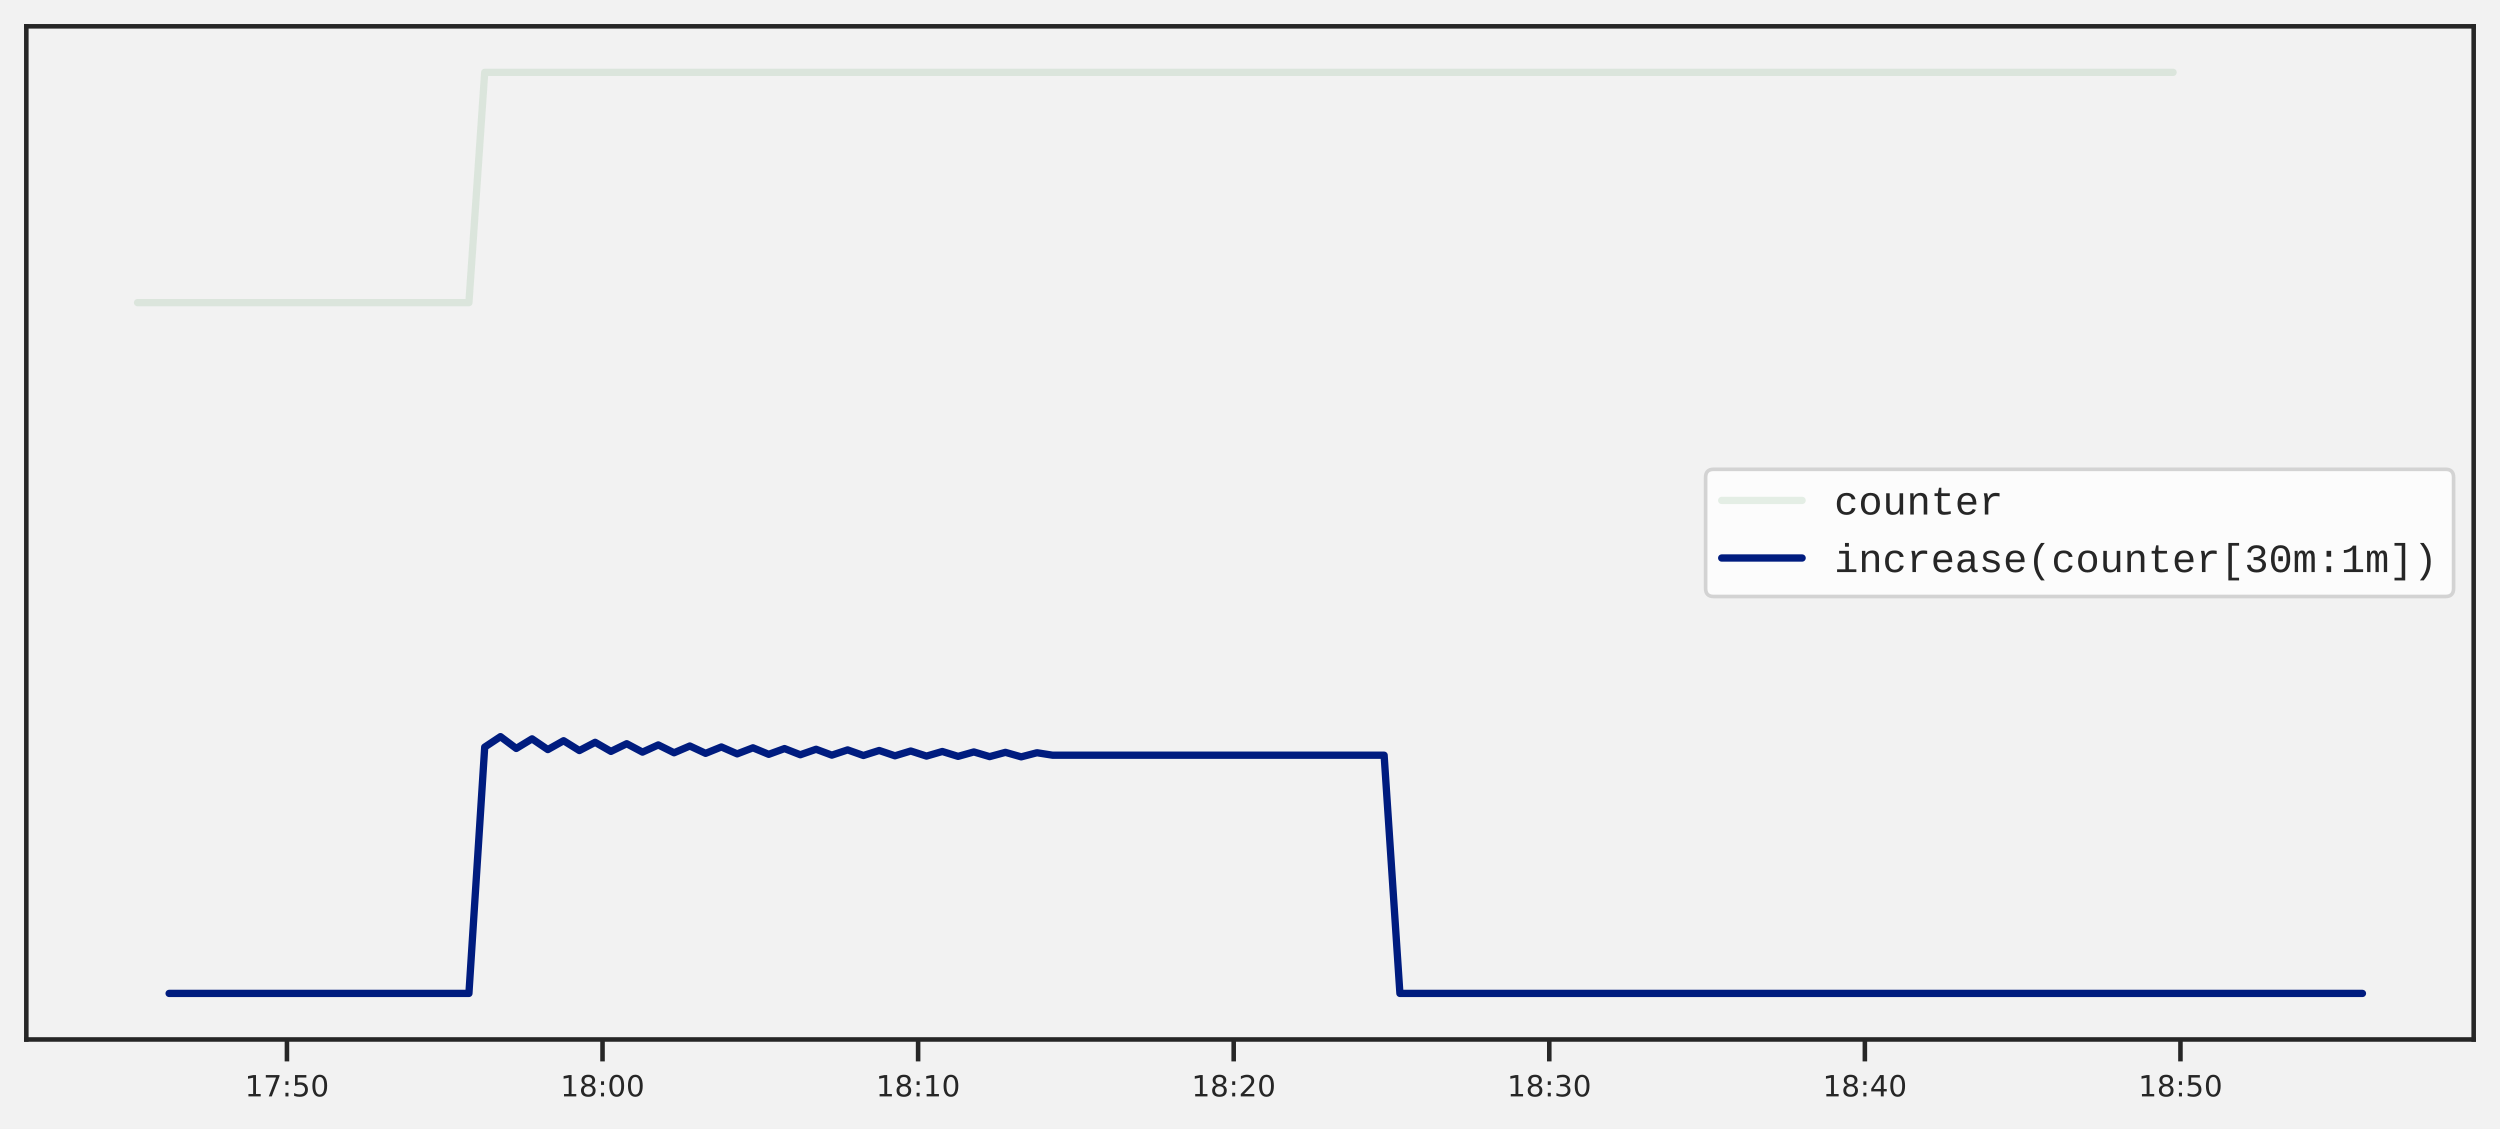
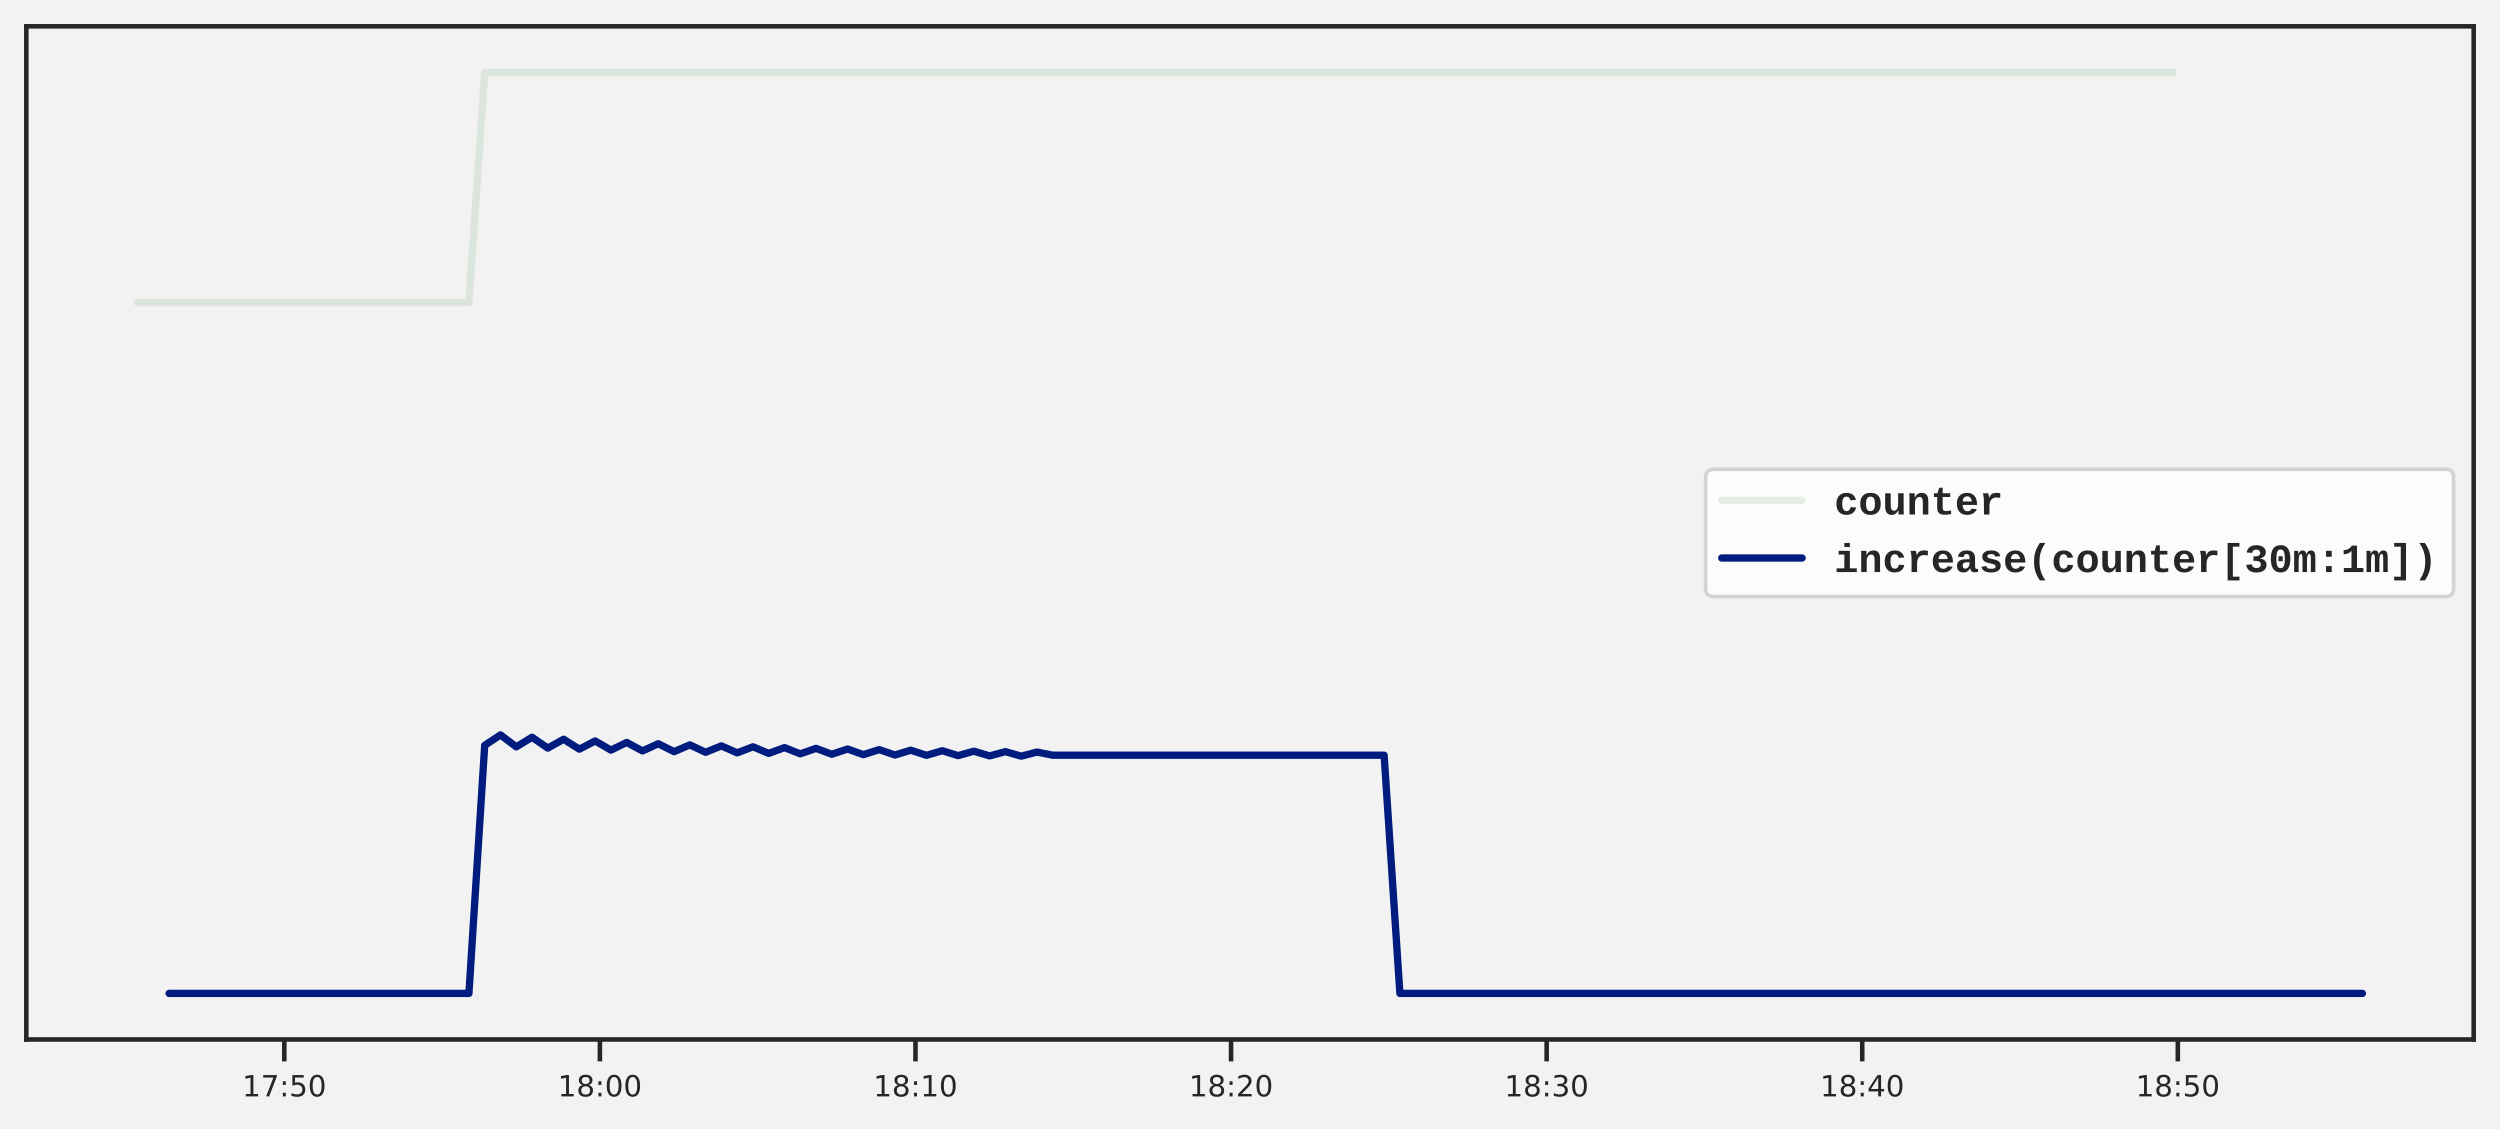
<svg xmlns="http://www.w3.org/2000/svg" xmlns:xlink="http://www.w3.org/1999/xlink" width="684pt" height="308.842pt" viewBox="0 0 684 308.842" version="1.1">
  <defs>
    <style type="text/css">*{stroke-linejoin: round; stroke-linecap: butt}</style>
  </defs>
  <g id="figure_1">
    <g id="patch_1">
      <path d="M 0 308.842  L 684 308.842  L 684 0  L 0 0  z " style="fill: #f2f2f2" />
    </g>
    <g id="axes_1">
      <g id="patch_2">
        <path d="M 7.2 284.4  L 676.8 284.4  L 676.8 7.2  L 7.2 7.2  z " style="fill: #f2f2f2" />
      </g>
      <g id="matplotlib.axis_1">
        <g id="xtick_1">
          <g id="line2d_1">
            <defs>
-               <path id="mdeecab980d" d="M 0 0  L 0 6  " style="stroke: #262626; stroke-width: 1.25" />
+               <path id="m7b6de74355" d="M 0 0  L 0 6  " style="stroke: #262626; stroke-width: 1.25" />
            </defs>
            <g>
-               <use xlink:href="#mdeecab980d" x="78.506" y="284.4" style="fill: #262626; stroke: #262626; stroke-width: 1.25" />
+               <use xlink:href="#m7b6de74355" x="77.786" y="284.4" style="fill: #262626; stroke: #262626; stroke-width: 1.25" />
            </g>
          </g>
          <g id="text_1">
-             <g style="fill: #262626" transform="translate(66.9785 299.9787) scale(0.08 -0.08)">
+             <g style="fill: #262626" transform="translate(66.25896 299.9787) scale(0.08 -0.08)">
              <defs>
                <path id="DejaVuSans-31" d="M 794 531  L 1825 531  L 1825 4091  L 703 3866  L 703 4441  L 1819 4666  L 2450 4666  L 2450 531  L 3481 531  L 3481 0  L 794 0  L 794 531  z " transform="scale(0.015625)" />
                <path id="DejaVuSans-37" d="M 525 4666  L 3525 4666  L 3525 4397  L 1831 0  L 1172 0  L 2766 4134  L 525 4134  L 525 4666  z " transform="scale(0.015625)" />
                <path id="DejaVuSans-3a" d="M 750 794  L 1409 794  L 1409 0  L 750 0  L 750 794  z M 750 3309  L 1409 3309  L 1409 2516  L 750 2516  L 750 3309  z " transform="scale(0.015625)" />
                <path id="DejaVuSans-35" d="M 691 4666  L 3169 4666  L 3169 4134  L 1269 4134  L 1269 2991  Q 1406 3038 1543 3061  Q 1681 3084 1819 3084  Q 2600 3084 3056 2656  Q 3513 2228 3513 1497  Q 3513 744 3044 326  Q 2575 -91 1722 -91  Q 1428 -91 1123 -41  Q 819 9 494 109  L 494 744  Q 775 591 1075 516  Q 1375 441 1709 441  Q 2250 441 2565 725  Q 2881 1009 2881 1497  Q 2881 1984 2565 2268  Q 2250 2553 1709 2553  Q 1456 2553 1204 2497  Q 953 2441 691 2322  L 691 4666  z " transform="scale(0.015625)" />
                <path id="DejaVuSans-30" d="M 2034 4250  Q 1547 4250 1301 3770  Q 1056 3291 1056 2328  Q 1056 1369 1301 889  Q 1547 409 2034 409  Q 2525 409 2770 889  Q 3016 1369 3016 2328  Q 3016 3291 2770 3770  Q 2525 4250 2034 4250  z M 2034 4750  Q 2819 4750 3233 4129  Q 3647 3509 3647 2328  Q 3647 1150 3233 529  Q 2819 -91 2034 -91  Q 1250 -91 836 529  Q 422 1150 422 2328  Q 422 3509 836 4129  Q 1250 4750 2034 4750  z " transform="scale(0.015625)" />
              </defs>
              <use xlink:href="#DejaVuSans-31" />
              <use xlink:href="#DejaVuSans-37" transform="translate(63.62305 0)" />
              <use xlink:href="#DejaVuSans-3a" transform="translate(127.2461 0)" />
              <use xlink:href="#DejaVuSans-35" transform="translate(160.9375 0)" />
              <use xlink:href="#DejaVuSans-30" transform="translate(224.5605 0)" />
            </g>
          </g>
        </g>
        <g id="xtick_2">
          <g id="line2d_2">
            <g>
-               <use xlink:href="#mdeecab980d" x="164.85" y="284.4" style="fill: #262626; stroke: #262626; stroke-width: 1.25" />
+               <use xlink:href="#m7b6de74355" x="164.131" y="284.4" style="fill: #262626; stroke: #262626; stroke-width: 1.25" />
            </g>
          </g>
          <g id="text_2">
-             <g style="fill: #262626" transform="translate(153.3228 299.9787) scale(0.08 -0.08)">
+             <g style="fill: #262626" transform="translate(152.6033 299.9787) scale(0.08 -0.08)">
              <defs>
                <path id="DejaVuSans-38" d="M 2034 2216  Q 1584 2216 1326 1975  Q 1069 1734 1069 1313  Q 1069 891 1326 650  Q 1584 409 2034 409  Q 2484 409 2743 651  Q 3003 894 3003 1313  Q 3003 1734 2745 1975  Q 2488 2216 2034 2216  z M 1403 2484  Q 997 2584 770 2862  Q 544 3141 544 3541  Q 544 4100 942 4425  Q 1341 4750 2034 4750  Q 2731 4750 3128 4425  Q 3525 4100 3525 3541  Q 3525 3141 3298 2862  Q 3072 2584 2669 2484  Q 3125 2378 3379 2068  Q 3634 1759 3634 1313  Q 3634 634 3220 271  Q 2806 -91 2034 -91  Q 1263 -91 848 271  Q 434 634 434 1313  Q 434 1759 690 2068  Q 947 2378 1403 2484  z M 1172 3481  Q 1172 3119 1398 2916  Q 1625 2713 2034 2713  Q 2441 2713 2670 2916  Q 2900 3119 2900 3481  Q 2900 3844 2670 4047  Q 2441 4250 2034 4250  Q 1625 4250 1398 4047  Q 1172 3844 1172 3481  z " transform="scale(0.015625)" />
              </defs>
              <use xlink:href="#DejaVuSans-31" />
              <use xlink:href="#DejaVuSans-38" transform="translate(63.62305 0)" />
              <use xlink:href="#DejaVuSans-3a" transform="translate(127.2461 0)" />
              <use xlink:href="#DejaVuSans-30" transform="translate(160.9375 0)" />
              <use xlink:href="#DejaVuSans-30" transform="translate(224.5605 0)" />
            </g>
          </g>
        </g>
        <g id="xtick_3">
          <g id="line2d_3">
            <g>
-               <use xlink:href="#mdeecab980d" x="251.195" y="284.4" style="fill: #262626; stroke: #262626; stroke-width: 1.25" />
+               <use xlink:href="#m7b6de74355" x="250.475" y="284.4" style="fill: #262626; stroke: #262626; stroke-width: 1.25" />
            </g>
          </g>
          <g id="text_3">
-             <g style="fill: #262626" transform="translate(239.6671 299.9787) scale(0.08 -0.08)">
+             <g style="fill: #262626" transform="translate(238.9475 299.9787) scale(0.08 -0.08)">
              <use xlink:href="#DejaVuSans-31" />
              <use xlink:href="#DejaVuSans-38" transform="translate(63.62305 0)" />
              <use xlink:href="#DejaVuSans-3a" transform="translate(127.2461 0)" />
              <use xlink:href="#DejaVuSans-31" transform="translate(160.9375 0)" />
              <use xlink:href="#DejaVuSans-30" transform="translate(224.5605 0)" />
            </g>
          </g>
        </g>
        <g id="xtick_4">
          <g id="line2d_4">
            <g>
-               <use xlink:href="#mdeecab980d" x="337.539" y="284.4" style="fill: #262626; stroke: #262626; stroke-width: 1.25" />
+               <use xlink:href="#m7b6de74355" x="336.819" y="284.4" style="fill: #262626; stroke: #262626; stroke-width: 1.25" />
            </g>
          </g>
          <g id="text_4">
-             <g style="fill: #262626" transform="translate(326.0114 299.9787) scale(0.08 -0.08)">
+             <g style="fill: #262626" transform="translate(325.2918 299.9787) scale(0.08 -0.08)">
              <defs>
                <path id="DejaVuSans-32" d="M 1228 531  L 3431 531  L 3431 0  L 469 0  L 469 531  Q 828 903 1448 1529  Q 2069 2156 2228 2338  Q 2531 2678 2651 2914  Q 2772 3150 2772 3378  Q 2772 3750 2511 3984  Q 2250 4219 1831 4219  Q 1534 4219 1204 4116  Q 875 4013 500 3803  L 500 4441  Q 881 4594 1212 4672  Q 1544 4750 1819 4750  Q 2544 4750 2975 4387  Q 3406 4025 3406 3419  Q 3406 3131 3298 2873  Q 3191 2616 2906 2266  Q 2828 2175 2409 1742  Q 1991 1309 1228 531  z " transform="scale(0.015625)" />
              </defs>
              <use xlink:href="#DejaVuSans-31" />
              <use xlink:href="#DejaVuSans-38" transform="translate(63.62305 0)" />
              <use xlink:href="#DejaVuSans-3a" transform="translate(127.2461 0)" />
              <use xlink:href="#DejaVuSans-32" transform="translate(160.9375 0)" />
              <use xlink:href="#DejaVuSans-30" transform="translate(224.5605 0)" />
            </g>
          </g>
        </g>
        <g id="xtick_5">
          <g id="line2d_5">
            <g>
-               <use xlink:href="#mdeecab980d" x="423.883" y="284.4" style="fill: #262626; stroke: #262626; stroke-width: 1.25" />
+               <use xlink:href="#m7b6de74355" x="423.164" y="284.4" style="fill: #262626; stroke: #262626; stroke-width: 1.25" />
            </g>
          </g>
          <g id="text_5">
-             <g style="fill: #262626" transform="translate(412.3557 299.9787) scale(0.08 -0.08)">
+             <g style="fill: #262626" transform="translate(411.6361 299.9787) scale(0.08 -0.08)">
              <defs>
                <path id="DejaVuSans-33" d="M 2597 2516  Q 3050 2419 3304 2112  Q 3559 1806 3559 1356  Q 3559 666 3084 287  Q 2609 -91 1734 -91  Q 1441 -91 1130 -33  Q 819 25 488 141  L 488 750  Q 750 597 1062 519  Q 1375 441 1716 441  Q 2309 441 2620 675  Q 2931 909 2931 1356  Q 2931 1769 2642 2001  Q 2353 2234 1838 2234  L 1294 2234  L 1294 2753  L 1863 2753  Q 2328 2753 2575 2939  Q 2822 3125 2822 3475  Q 2822 3834 2567 4026  Q 2313 4219 1838 4219  Q 1578 4219 1281 4162  Q 984 4106 628 3988  L 628 4550  Q 988 4650 1302 4700  Q 1616 4750 1894 4750  Q 2613 4750 3031 4423  Q 3450 4097 3450 3541  Q 3450 3153 3228 2886  Q 3006 2619 2597 2516  z " transform="scale(0.015625)" />
              </defs>
              <use xlink:href="#DejaVuSans-31" />
              <use xlink:href="#DejaVuSans-38" transform="translate(63.62305 0)" />
              <use xlink:href="#DejaVuSans-3a" transform="translate(127.2461 0)" />
              <use xlink:href="#DejaVuSans-33" transform="translate(160.9375 0)" />
              <use xlink:href="#DejaVuSans-30" transform="translate(224.5605 0)" />
            </g>
          </g>
        </g>
        <g id="xtick_6">
          <g id="line2d_6">
            <g>
-               <use xlink:href="#mdeecab980d" x="510.227" y="284.4" style="fill: #262626; stroke: #262626; stroke-width: 1.25" />
+               <use xlink:href="#m7b6de74355" x="509.508" y="284.4" style="fill: #262626; stroke: #262626; stroke-width: 1.25" />
            </g>
          </g>
          <g id="text_6">
-             <g style="fill: #262626" transform="translate(498.7 299.9787) scale(0.08 -0.08)">
+             <g style="fill: #262626" transform="translate(497.9804 299.9787) scale(0.08 -0.08)">
              <defs>
                <path id="DejaVuSans-34" d="M 2419 4116  L 825 1625  L 2419 1625  L 2419 4116  z M 2253 4666  L 3047 4666  L 3047 1625  L 3713 1625  L 3713 1100  L 3047 1100  L 3047 0  L 2419 0  L 2419 1100  L 313 1100  L 313 1709  L 2253 4666  z " transform="scale(0.015625)" />
              </defs>
              <use xlink:href="#DejaVuSans-31" />
              <use xlink:href="#DejaVuSans-38" transform="translate(63.62305 0)" />
              <use xlink:href="#DejaVuSans-3a" transform="translate(127.2461 0)" />
              <use xlink:href="#DejaVuSans-34" transform="translate(160.9375 0)" />
              <use xlink:href="#DejaVuSans-30" transform="translate(224.5605 0)" />
            </g>
          </g>
        </g>
        <g id="xtick_7">
          <g id="line2d_7">
            <g>
-               <use xlink:href="#mdeecab980d" x="596.572" y="284.4" style="fill: #262626; stroke: #262626; stroke-width: 1.25" />
+               <use xlink:href="#m7b6de74355" x="595.852" y="284.4" style="fill: #262626; stroke: #262626; stroke-width: 1.25" />
            </g>
          </g>
          <g id="text_7">
-             <g style="fill: #262626" transform="translate(585.0443 299.9787) scale(0.08 -0.08)">
+             <g style="fill: #262626" transform="translate(584.3247 299.9787) scale(0.08 -0.08)">
              <use xlink:href="#DejaVuSans-31" />
              <use xlink:href="#DejaVuSans-38" transform="translate(63.62305 0)" />
              <use xlink:href="#DejaVuSans-3a" transform="translate(127.2461 0)" />
              <use xlink:href="#DejaVuSans-35" transform="translate(160.9375 0)" />
              <use xlink:href="#DejaVuSans-30" transform="translate(224.5605 0)" />
            </g>
          </g>
        </g>
      </g>
      <g id="matplotlib.axis_2" />
      <g id="FillBetweenPolyCollection_1" />
      <g id="FillBetweenPolyCollection_2" />
      <g id="line2d_8">
-         <path d="M 37.636 82.8  L 128.298 82.8  L 132.615 19.8  L 594.557 19.8  L 594.557 19.8  " clip-path="url(#p80294bbb56)" style="fill: none; stroke: #12711c; stroke-opacity: 0.1; stroke-width: 2; stroke-linecap: round" />
+         <path d="M 37.636 82.8  L 128.298 82.8  L 132.615 19.8  L 594.557 19.8  L 594.557 19.8  " clip-path="url(#p286a67d577)" style="fill: none; stroke: #12711c; stroke-opacity: 0.1; stroke-width: 2; stroke-linecap: round" />
      </g>
      <g id="line2d_9">
-         <path d="M 46.271 271.8  L 128.298 271.8  L 132.615 204.409  L 136.932 201.545  L 141.25 204.775  L 145.567 202.15  L 149.884 205.085  L 154.201 202.662  L 158.518 205.35  L 162.836 203.1  L 167.153 205.58  L 171.47 203.48  L 175.787 205.781  L 180.104 203.812  L 184.422 205.959  L 188.739 204.106  L 193.056 206.117  L 197.373 204.367  L 201.691 206.258  L 206.008 204.6  L 210.325 206.385  L 214.642 204.81  L 218.959 206.5  L 223.277 205  L 227.594 206.605  L 231.911 205.173  L 236.228 206.7  L 240.545 205.33  L 244.863 206.787  L 249.18 205.475  L 253.497 206.868  L 257.814 205.608  L 262.132 206.942  L 266.449 205.731  L 270.766 207.011  L 275.083 205.844  L 279.4 207.075  L 283.718 205.95  L 288.035 206.628  L 378.696 206.628  L 383.014 271.8  L 646.364 271.8  L 646.364 271.8  " clip-path="url(#p80294bbb56)" style="fill: none; stroke: #001c7f; stroke-width: 2; stroke-linecap: round" />
+         <path d="M 46.271 271.8  L 128.298 271.8  L 132.615 203.932  L 136.932 201.068  L 141.25 204.338  L 145.567 201.713  L 149.884 204.681  L 154.201 202.258  L 158.518 204.975  L 162.836 202.725  L 167.153 205.23  L 171.47 203.13  L 175.787 205.453  L 180.104 203.484  L 184.422 205.65  L 188.739 203.797  L 193.056 205.825  L 197.373 204.075  L 201.691 205.982  L 206.008 204.324  L 210.325 206.123  L 214.642 204.548  L 218.959 206.25  L 223.277 204.75  L 227.594 206.366  L 231.911 204.934  L 236.228 206.472  L 240.545 205.102  L 244.863 206.569  L 249.18 205.256  L 253.497 206.658  L 257.814 205.398  L 262.132 206.74  L 266.449 205.529  L 270.766 206.817  L 275.083 205.65  L 279.4 206.887  L 283.718 205.762  L 288.035 206.628  L 378.696 206.628  L 383.014 271.8  L 646.364 271.8  L 646.364 271.8  " clip-path="url(#p286a67d577)" style="fill: none; stroke: #001c7f; stroke-width: 2; stroke-linecap: round" />
      </g>
      <g id="patch_3">
        <path d="M 7.2 284.4  L 7.2 7.2  " style="fill: none; stroke: #262626; stroke-width: 1.25; stroke-linejoin: miter; stroke-linecap: square" />
      </g>
      <g id="patch_4">
        <path d="M 676.8 284.4  L 676.8 7.2  " style="fill: none; stroke: #262626; stroke-width: 1.25; stroke-linejoin: miter; stroke-linecap: square" />
      </g>
      <g id="patch_5">
        <path d="M 7.2 284.4  L 676.8 284.4  " style="fill: none; stroke: #262626; stroke-width: 1.25; stroke-linejoin: miter; stroke-linecap: square" />
      </g>
      <g id="patch_6">
        <path d="M 7.2 7.2  L 676.8 7.2  " style="fill: none; stroke: #262626; stroke-width: 1.25; stroke-linejoin: miter; stroke-linecap: square" />
      </g>
      <g id="legend_1">
        <g id="patch_7">
          <path d="M 468.857 163.204  L 669.1 163.204  Q 671.3 163.204 671.3 161.004  L 671.3 130.596  Q 671.3 128.396 669.1 128.396  L 468.857 128.396  Q 466.657 128.396 466.657 130.596  L 466.657 161.004  Q 466.657 163.204 468.857 163.204  z " style="fill: #ffffff; opacity: 0.8; stroke: #cccccc; stroke-linejoin: miter" />
        </g>
        <g id="line2d_10">
          <path d="M 471.057 136.917  L 482.057 136.917  L 493.057 136.917  " style="fill: none; stroke: #12711c; stroke-opacity: 0.1; stroke-width: 2; stroke-linecap: round" />
        </g>
        <g id="text_8">
          <g style="fill: #262626" transform="translate(501.857 140.7675) scale(0.11 -0.11)">
            <defs>
-               <path id="LiberationMono-63" d="M 406 1694  Q 406 2538 809 2991  Q 1213 3444 1975 3444  Q 2544 3444 2912 3170  Q 3281 2897 3369 2434  L 2769 2391  Q 2719 2675 2519 2839  Q 2319 3003 1950 3003  Q 1456 3003 1226 2697  Q 997 2391 997 1706  Q 997 1013 1226 692  Q 1456 372 1947 372  Q 2284 372 2506 537  Q 2728 703 2781 1044  L 3375 1006  Q 3334 706 3148 461  Q 2963 216 2656 76  Q 2350 -63 1972 -63  Q 1206 -63 806 387  Q 406 838 406 1694  z " transform="scale(0.015625)" />
-               <path id="LiberationMono-6f" d="M 3428 1694  Q 3428 841 3036 389  Q 2644 -63 1903 -63  Q 1178 -63 792 393  Q 406 850 406 1694  Q 406 2566 801 3005  Q 1197 3444 1922 3444  Q 2684 3444 3056 3009  Q 3428 2575 3428 1694  z M 2838 1694  Q 2838 2366 2623 2697  Q 2409 3028 1931 3028  Q 1447 3028 1222 2690  Q 997 2353 997 1694  Q 997 1038 1222 695  Q 1447 353 1897 353  Q 2394 353 2616 687  Q 2838 1022 2838 1694  z " transform="scale(0.015625)" />
-               <path id="LiberationMono-75" d="M 1141 3381  L 1141 1238  Q 1141 750 1294 561  Q 1447 372 1841 372  Q 2244 372 2478 647  Q 2713 922 2713 1422  L 2713 3381  L 3278 3381  L 3278 722  Q 3278 131 3297 0  L 2766 0  Q 2763 16 2759 84  Q 2756 153 2751 242  Q 2747 331 2741 578  L 2731 578  Q 2538 228 2283 82  Q 2028 -63 1650 -63  Q 1094 -63 836 214  Q 578 491 578 1128  L 578 3381  L 1141 3381  z " transform="scale(0.015625)" />
-               <path id="LiberationMono-6e" d="M 2713 0  L 2713 2172  Q 2713 2597 2548 2803  Q 2384 3009 2025 3009  Q 1638 3009 1389 2726  Q 1141 2444 1141 1959  L 1141 0  L 578 0  L 578 2659  Q 578 3250 559 3381  L 1091 3381  Q 1094 3366 1097 3297  Q 1100 3228 1104 3139  Q 1109 3050 1116 2803  L 1125 2803  Q 1453 3444 2206 3444  Q 2747 3444 3012 3151  Q 3278 2859 3278 2253  L 3278 0  L 2713 0  z " transform="scale(0.015625)" />
-               <path id="LiberationMono-74" d="M 594 2938  L 594 3381  L 1125 3381  L 1306 4263  L 1681 4263  L 1681 3381  L 3031 3381  L 3031 2938  L 1681 2938  L 1681 900  Q 1681 653 1814 534  Q 1947 416 2250 416  Q 2669 416 3178 522  L 3178 94  Q 2650 -50 2131 -50  Q 1625 -50 1372 164  Q 1119 378 1119 841  L 1119 2938  L 594 2938  z " transform="scale(0.015625)" />
-               <path id="LiberationMono-65" d="M 1006 1572  Q 1006 1003 1257 681  Q 1509 359 1947 359  Q 2269 359 2511 498  Q 2753 638 2834 878  L 3328 738  Q 3191 350 2823 143  Q 2456 -63 1947 -63  Q 1209 -63 812 396  Q 416 856 416 1713  Q 416 2547 805 2995  Q 1194 3444 1928 3444  Q 2663 3444 3041 2997  Q 3419 2550 3419 1647  L 3419 1572  L 1006 1572  z M 1934 3028  Q 1516 3028 1272 2754  Q 1028 2481 1013 2003  L 2838 2003  Q 2750 3028 1934 3028  z " transform="scale(0.015625)" />
-               <path id="LiberationMono-72" d="M 3266 2869  Q 2916 2928 2603 2928  Q 2100 2928 1790 2550  Q 1481 2172 1481 1588  L 1481 0  L 919 0  L 919 2191  Q 919 2428 876 2750  Q 834 3072 756 3381  L 1291 3381  Q 1416 2950 1441 2600  L 1456 2600  Q 1613 2950 1763 3114  Q 1913 3278 2119 3361  Q 2325 3444 2622 3444  Q 2947 3444 3266 3391  L 3266 2869  z " transform="scale(0.015625)" />
+               <path id="LiberationMono-Bold-63" d="M 1950 -63  Q 1181 -63 762 395  Q 344 853 344 1672  Q 344 2509 766 2976  Q 1188 3444 1963 3444  Q 2559 3444 2950 3144  Q 3341 2844 3441 2316  L 2556 2272  Q 2519 2531 2369 2686  Q 2219 2841 1944 2841  Q 1266 2841 1266 1706  Q 1266 538 1956 538  Q 2206 538 2375 695  Q 2544 853 2584 1166  L 3466 1125  Q 3419 778 3217 506  Q 3016 234 2687 85  Q 2359 -63 1950 -63  z " transform="scale(0.015625)" />
+               <path id="LiberationMono-Bold-6f" d="M 3553 1694  Q 3553 853 3128 395  Q 2703 -63 1906 -63  Q 1138 -63 713 395  Q 288 853 288 1694  Q 288 2531 709 2987  Q 1131 3444 1925 3444  Q 3553 3444 3553 1694  z M 2634 1694  Q 2634 2294 2475 2567  Q 2316 2841 1938 2841  Q 1550 2841 1379 2566  Q 1209 2291 1209 1694  Q 1209 1091 1382 814  Q 1556 538 1897 538  Q 2284 538 2459 811  Q 2634 1084 2634 1694  z " transform="scale(0.015625)" />
+               <path id="LiberationMono-Bold-75" d="M 1300 3381  L 1300 1484  Q 1300 1053 1439 823  Q 1578 594 1838 594  Q 2119 594 2301 870  Q 2484 1147 2484 1569  L 2484 3381  L 3363 3381  L 3363 756  Q 3363 325 3388 0  L 2550 0  Q 2513 450 2513 672  L 2497 672  Q 2163 -63 1472 -63  Q 959 -63 690 264  Q 422 591 422 1234  L 422 3381  L 1300 3381  z " transform="scale(0.015625)" />
+               <path id="LiberationMono-Bold-6e" d="M 2575 0  L 2575 1934  Q 2575 2375 2454 2581  Q 2334 2788 2041 2788  Q 1716 2788 1520 2511  Q 1325 2234 1325 1813  L 1325 0  L 447 0  L 447 2625  Q 447 2897 439 3070  Q 431 3244 422 3381  L 1259 3381  Q 1269 3322 1284 3064  Q 1300 2806 1300 2709  L 1313 2709  Q 1491 3097 1759 3272  Q 2028 3447 2400 3447  Q 3450 3447 3450 2147  L 3450 0  L 2575 0  z " transform="scale(0.015625)" />
+               <path id="LiberationMono-Bold-74" d="M 1025 2788  L 503 2788  L 503 3381  L 1069 3381  L 1344 4263  L 1894 4263  L 1894 3381  L 3097 3381  L 3097 2788  L 1894 2788  L 1894 1131  Q 1894 856 1945 761  Q 1997 666 2112 611  Q 2228 556 2438 556  Q 2825 556 3234 641  L 3234 59  Q 2791 -13 2606 -27  Q 2422 -41 2222 -41  Q 1825 -41 1558 67  Q 1291 175 1155 404  Q 1019 634 1019 1050  L 1025 2788  z " transform="scale(0.015625)" />
+               <path id="LiberationMono-Bold-65" d="M 1956 -63  Q 1169 -63 741 401  Q 313 866 313 1706  Q 313 2269 514 2656  Q 716 3044 1087 3244  Q 1459 3444 1969 3444  Q 2709 3444 3118 2950  Q 3528 2456 3528 1547  L 3528 1522  L 1234 1522  Q 1234 1063 1439 794  Q 1644 525 2000 525  Q 2231 525 2409 623  Q 2588 722 2650 928  L 3478 856  Q 3306 416 2906 176  Q 2506 -63 1956 -63  z M 1956 2891  Q 1634 2891 1443 2673  Q 1253 2456 1241 2072  L 2678 2072  Q 2656 2447 2464 2669  Q 2272 2891 1956 2891  z " transform="scale(0.015625)" />
+               <path id="LiberationMono-Bold-72" d="M 3378 2650  Q 3028 2709 2716 2709  Q 2228 2709 1942 2340  Q 1656 1972 1656 1369  L 1656 0  L 781 0  L 781 2191  Q 781 2428 739 2750  Q 697 3072 619 3381  L 1466 3381  Q 1578 2975 1609 2669  L 1622 2669  Q 1778 3094 2043 3269  Q 2309 3444 2734 3444  Q 3059 3444 3378 3391  L 3378 2650  z " transform="scale(0.015625)" />
            </defs>
-             <use xlink:href="#LiberationMono-63" />
-             <use xlink:href="#LiberationMono-6f" transform="translate(60.00977 0)" />
-             <use xlink:href="#LiberationMono-75" transform="translate(120.0195 0)" />
-             <use xlink:href="#LiberationMono-6e" transform="translate(180.0293 0)" />
-             <use xlink:href="#LiberationMono-74" transform="translate(240.0391 0)" />
-             <use xlink:href="#LiberationMono-65" transform="translate(300.0488 0)" />
-             <use xlink:href="#LiberationMono-72" transform="translate(360.0586 0)" />
+             <use xlink:href="#LiberationMono-Bold-63" />
+             <use xlink:href="#LiberationMono-Bold-6f" transform="translate(60.00977 0)" />
+             <use xlink:href="#LiberationMono-Bold-75" transform="translate(120.0195 0)" />
+             <use xlink:href="#LiberationMono-Bold-6e" transform="translate(180.0293 0)" />
+             <use xlink:href="#LiberationMono-Bold-74" transform="translate(240.0391 0)" />
+             <use xlink:href="#LiberationMono-Bold-65" transform="translate(300.0488 0)" />
+             <use xlink:href="#LiberationMono-Bold-72" transform="translate(360.0586 0)" />
          </g>
        </g>
        <g id="line2d_11">
          <path d="M 471.057 152.672  L 482.057 152.672  L 493.057 152.672  " style="fill: none; stroke: #001c7f; stroke-width: 2; stroke-linecap: round" />
        </g>
        <g id="text_9">
          <g style="fill: #262626" transform="translate(501.857 156.5216) scale(0.11 -0.11)">
            <defs>
-               <path id="LiberationMono-69" d="M 2328 444  L 3516 444  L 3516 0  L 447 0  L 447 444  L 1766 444  L 1766 2938  L 769 2938  L 769 3381  L 2328 3381  L 2328 444  z M 1703 4038  L 1703 4638  L 2328 4638  L 2328 4038  L 1703 4038  z " transform="scale(0.015625)" />
-               <path id="LiberationMono-61" d="M 3441 347  Q 3522 347 3625 369  L 3625 19  Q 3413 -31 3191 -31  Q 2878 -31 2736 133  Q 2594 297 2575 647  L 2556 647  Q 2353 269 2076 103  Q 1800 -63 1394 -63  Q 900 -63 650 206  Q 400 475 400 944  Q 400 2034 1819 2050  L 2556 2063  L 2556 2247  Q 2556 2656 2390 2836  Q 2225 3016 1863 3016  Q 1494 3016 1331 2884  Q 1169 2753 1138 2478  L 550 2531  Q 694 3444 1872 3444  Q 2497 3444 2811 3151  Q 3125 2859 3125 2306  L 3125 850  Q 3125 600 3190 473  Q 3256 347 3441 347  z M 1538 366  Q 1838 366 2069 509  Q 2300 653 2428 893  Q 2556 1134 2556 1391  L 2556 1669  L 1963 1656  Q 1594 1650 1400 1575  Q 1206 1500 1098 1345  Q 991 1191 991 934  Q 991 678 1130 522  Q 1269 366 1538 366  z " transform="scale(0.015625)" />
-               <path id="LiberationMono-73" d="M 3313 966  Q 3313 484 2948 210  Q 2584 -63 1941 -63  Q 1297 -63 961 139  Q 625 341 522 775  L 1019 872  Q 1078 603 1273 479  Q 1469 356 1941 356  Q 2784 356 2784 891  Q 2784 1091 2631 1214  Q 2478 1338 2163 1416  Q 1338 1619 1116 1734  Q 894 1850 775 2023  Q 656 2197 656 2456  Q 656 2916 987 3175  Q 1319 3434 1947 3434  Q 2497 3434 2825 3226  Q 3153 3019 3234 2622  L 2728 2559  Q 2694 2784 2506 2900  Q 2319 3016 1947 3016  Q 1181 3016 1181 2544  Q 1181 2356 1311 2243  Q 1441 2131 1728 2063  L 2100 1966  Q 2609 1841 2832 1719  Q 3056 1597 3184 1414  Q 3313 1231 3313 966  z " transform="scale(0.015625)" />
-               <path id="LiberationMono-28" d="M 1653 1656  Q 1653 797 1918 103  Q 2184 -591 2784 -1328  L 2191 -1328  Q 1591 -591 1330 101  Q 1069 794 1069 1663  Q 1069 2516 1325 3202  Q 1581 3888 2191 4638  L 2784 4638  Q 2184 3900 1918 3204  Q 1653 2509 1653 1656  z " transform="scale(0.015625)" />
-               <path id="LiberationMono-5b" d="M 1281 -1328  L 1281 4638  L 2991 4638  L 2991 4203  L 1844 4203  L 1844 -894  L 2991 -894  L 2991 -1328  L 1281 -1328  z " transform="scale(0.015625)" />
-               <path id="LiberationMono-33" d="M 3434 1156  Q 3434 575 3040 256  Q 2647 -63 1941 -63  Q 1272 -63 872 240  Q 472 544 400 1131  L 981 1184  Q 1094 403 1941 403  Q 2366 403 2608 600  Q 2850 797 2850 1175  Q 2850 1409 2708 1570  Q 2566 1731 2322 1817  Q 2078 1903 1775 1903  L 1456 1903  L 1456 2391  L 1763 2391  Q 2031 2391 2254 2480  Q 2478 2569 2606 2731  Q 2734 2894 2734 3116  Q 2734 3447 2526 3633  Q 2319 3819 1909 3819  Q 1538 3819 1308 3628  Q 1078 3438 1041 3091  L 475 3134  Q 538 3675 923 3978  Q 1309 4281 1916 4281  Q 2578 4281 2945 3989  Q 3313 3697 3313 3175  Q 3313 2803 3066 2528  Q 2819 2253 2391 2166  L 2391 2153  Q 2863 2100 3148 1822  Q 3434 1544 3434 1156  z " transform="scale(0.015625)" />
-               <path id="LiberationMono-30" d="M 3447 2109  Q 3447 1053 3058 495  Q 2669 -63 1909 -63  Q 1150 -63 769 492  Q 388 1047 388 2109  Q 388 3200 759 3740  Q 1131 4281 1928 4281  Q 2706 4281 3076 3736  Q 3447 3191 3447 2109  z M 2875 2109  Q 2875 3016 2654 3420  Q 2434 3825 1928 3825  Q 1409 3825 1182 3425  Q 956 3025 956 2109  Q 956 1219 1186 808  Q 1416 397 1916 397  Q 2413 397 2644 819  Q 2875 1241 2875 2109  z M 1550 1734  L 1550 2513  L 2284 2513  L 2284 1734  L 1550 1734  z " transform="scale(0.015625)" />
-               <path id="LiberationMono-6d" d="M 1659 0  L 1659 2144  Q 1659 2625 1582 2817  Q 1506 3009 1303 3009  Q 1103 3009 979 2709  Q 856 2409 856 1897  L 856 0  L 328 0  L 328 2659  Q 328 3250 309 3381  L 775 3381  L 794 2984  L 794 2834  L 800 2834  Q 906 3153 1068 3298  Q 1231 3444 1475 3444  Q 1750 3444 1886 3294  Q 2022 3144 2081 2831  L 2088 2831  Q 2213 3163 2386 3303  Q 2559 3444 2825 3444  Q 3194 3444 3353 3175  Q 3513 2906 3513 2253  L 3513 0  L 2988 0  L 2988 2144  Q 2988 2625 2911 2817  Q 2834 3009 2631 3009  Q 2425 3009 2304 2746  Q 2184 2484 2184 1959  L 2184 0  L 1659 0  z " transform="scale(0.015625)" />
-               <path id="LiberationMono-3a" d="M 1550 0  L 1550 934  L 2284 934  L 2284 0  L 1550 0  z M 1550 2447  L 1550 3381  L 2284 3381  L 2284 2447  L 1550 2447  z " transform="scale(0.015625)" />
-               <path id="LiberationMono-31" d="M 491 0  L 491 453  L 1863 453  L 1863 3644  Q 1747 3400 1314 3219  Q 881 3038 463 3038  L 463 3500  Q 925 3500 1336 3703  Q 1747 3906 1909 4216  L 2428 4216  L 2428 453  L 3531 453  L 3531 0  L 491 0  z " transform="scale(0.015625)" />
-               <path id="LiberationMono-5d" d="M 844 -1328  L 844 -894  L 1991 -894  L 1991 4203  L 844 4203  L 844 4638  L 2553 4638  L 2553 -1328  L 844 -1328  z " transform="scale(0.015625)" />
-               <path id="LiberationMono-29" d="M 2766 1663  Q 2766 788 2508 98  Q 2250 -591 1650 -1328  L 1050 -1328  Q 1663 -575 1925 120  Q 2188 816 2188 1656  Q 2188 2494 1925 3189  Q 1663 3884 1050 4638  L 1650 4638  Q 2259 3888 2512 3206  Q 2766 2525 2766 1663  z " transform="scale(0.015625)" />
+               <path id="LiberationMono-Bold-69" d="M 2481 594  L 3584 594  L 3584 0  L 369 0  L 369 594  L 1603 594  L 1603 2788  L 697 2788  L 697 3381  L 2481 3381  L 2481 594  z M 1603 3991  L 1603 4638  L 2481 4638  L 2481 3991  L 1603 3991  z " transform="scale(0.015625)" />
+               <path id="LiberationMono-Bold-61" d="M 1372 -63  Q 881 -63 606 204  Q 331 472 331 956  Q 331 1481 657 1754  Q 984 2028 1634 2038  L 2331 2050  L 2331 2222  Q 2331 2544 2222 2709  Q 2113 2875 1869 2875  Q 1641 2875 1533 2761  Q 1425 2647 1400 2397  L 484 2441  Q 653 3444 1906 3444  Q 2538 3444 2873 3134  Q 3209 2825 3209 2225  L 3209 1000  Q 3209 716 3273 608  Q 3338 500 3488 500  Q 3588 500 3681 519  L 3681 44  Q 3603 25 3540 9  Q 3478 -6 3415 -15  Q 3353 -25 3283 -31  Q 3213 -38 3119 -38  Q 2788 -38 2630 125  Q 2472 288 2441 603  L 2422 603  Q 2225 250 1973 93  Q 1722 -63 1372 -63  z M 2331 1566  L 1913 1559  Q 1631 1553 1504 1501  Q 1378 1450 1312 1336  Q 1247 1222 1247 1025  Q 1247 550 1622 550  Q 1925 550 2128 789  Q 2331 1028 2331 1394  L 2331 1566  z " transform="scale(0.015625)" />
+               <path id="LiberationMono-Bold-73" d="M 3450 988  Q 3450 497 3048 217  Q 2647 -63 1938 -63  Q 1241 -63 870 157  Q 500 378 378 844  L 1150 959  Q 1216 719 1377 619  Q 1538 519 1938 519  Q 2306 519 2475 612  Q 2644 706 2644 906  Q 2644 1069 2508 1164  Q 2372 1259 2047 1325  Q 1303 1472 1043 1598  Q 784 1725 648 1926  Q 513 2128 513 2422  Q 513 2906 886 3176  Q 1259 3447 1944 3447  Q 2547 3447 2914 3212  Q 3281 2978 3372 2534  L 2594 2453  Q 2556 2659 2409 2761  Q 2263 2863 1944 2863  Q 1631 2863 1475 2783  Q 1319 2703 1319 2516  Q 1319 2369 1439 2283  Q 1559 2197 1844 2141  Q 2241 2059 2548 1973  Q 2856 1888 3042 1769  Q 3228 1650 3339 1464  Q 3450 1278 3450 988  z " transform="scale(0.015625)" />
+               <path id="LiberationMono-Bold-28" d="M 2003 -1328  Q 1513 -622 1294 81  Q 1075 784 1075 1659  Q 1075 2531 1294 3232  Q 1513 3934 2003 4638  L 2881 4638  Q 2388 3925 2164 3219  Q 1941 2513 1941 1656  Q 1941 803 2162 101  Q 2384 -600 2881 -1328  L 2003 -1328  z " transform="scale(0.015625)" />
+               <path id="LiberationMono-Bold-5b" d="M 1166 -1328  L 1166 4638  L 3047 4638  L 3047 4044  L 1997 4044  L 1997 -731  L 3047 -731  L 3047 -1328  L 1166 -1328  z " transform="scale(0.015625)" />
+               <path id="LiberationMono-Bold-33" d="M 3516 1175  Q 3516 584 3092 256  Q 2669 -72 1922 -72  Q 1203 -72 783 242  Q 363 556 291 1150  L 1184 1228  Q 1263 641 1919 641  Q 2247 641 2431 798  Q 2616 956 2616 1228  Q 2616 1500 2389 1644  Q 2163 1788 1741 1788  L 1434 1788  L 1434 2497  L 1722 2497  Q 2103 2497 2308 2642  Q 2513 2788 2513 3047  Q 2513 3281 2342 3431  Q 2172 3581 1888 3581  Q 1619 3581 1444 3454  Q 1269 3328 1244 3053  L 366 3116  Q 434 3675 839 3978  Q 1244 4281 1903 4281  Q 2366 4281 2705 4140  Q 3044 4000 3223 3745  Q 3403 3491 3403 3156  Q 3403 2772 3159 2515  Q 2916 2259 2463 2172  L 2463 2159  Q 2953 2103 3234 1839  Q 3516 1575 3516 1175  z " transform="scale(0.015625)" />
+               <path id="LiberationMono-Bold-30" d="M 3472 2109  Q 3472 1050 3072 493  Q 2672 -63 1909 -63  Q 1144 -63 755 492  Q 366 1047 366 2109  Q 366 3209 745 3745  Q 1125 4281 1934 4281  Q 2716 4281 3094 3737  Q 3472 3194 3472 2109  z M 2591 2109  Q 2591 2659 2525 2979  Q 2459 3300 2321 3447  Q 2184 3594 1928 3594  Q 1659 3594 1515 3447  Q 1372 3300 1308 2979  Q 1244 2659 1244 2109  Q 1244 1566 1311 1244  Q 1378 922 1518 775  Q 1659 628 1916 628  Q 2278 628 2434 968  Q 2591 1309 2591 2109  z M 1581 1734  L 1581 2513  L 2253 2513  L 2253 1734  L 1581 1734  z " transform="scale(0.015625)" />
+               <path id="LiberationMono-Bold-6d" d="M 1566 0  L 1566 2056  Q 1566 2522 1508 2703  Q 1450 2884 1294 2884  Q 1134 2884 1042 2590  Q 950 2297 950 1819  L 950 0  L 234 0  L 234 2659  Q 234 3250 216 3381  L 869 3381  L 888 2984  L 888 2834  L 894 2834  Q 1000 3153 1162 3298  Q 1325 3444 1569 3444  Q 1844 3444 1980 3294  Q 2116 3144 2175 2831  L 2181 2831  Q 2306 3163 2479 3303  Q 2653 3444 2919 3444  Q 3288 3444 3447 3175  Q 3606 2906 3606 2253  L 3606 0  L 2894 0  L 2894 2056  Q 2894 2522 2836 2703  Q 2778 2884 2622 2884  Q 2463 2884 2370 2632  Q 2278 2381 2278 1878  L 2278 0  L 1566 0  z " transform="scale(0.015625)" />
+               <path id="LiberationMono-Bold-3a" d="M 1469 0  L 1469 953  L 2372 953  L 2372 0  L 1469 0  z M 1469 2438  L 1469 3391  L 2372 3391  L 2372 2438  L 1469 2438  z " transform="scale(0.015625)" />
+               <path id="LiberationMono-Bold-31" d="M 466 0  L 466 653  L 1681 653  L 1681 3438  Q 1559 3181 1195 3006  Q 831 2831 431 2831  L 431 3500  Q 866 3500 1209 3690  Q 1553 3881 1728 4216  L 2559 4216  L 2559 653  L 3569 653  L 3569 0  L 466 0  z " transform="scale(0.015625)" />
+               <path id="LiberationMono-Bold-5d" d="M 794 -1328  L 794 -731  L 1844 -731  L 1844 4044  L 794 4044  L 794 4638  L 2675 4638  L 2675 -1328  L 794 -1328  z " transform="scale(0.015625)" />
+               <path id="LiberationMono-Bold-29" d="M 959 -1328  Q 1459 -597 1679 101  Q 1900 800 1900 1656  Q 1900 2516 1675 3223  Q 1450 3931 959 4638  L 1838 4638  Q 2331 3928 2548 3225  Q 2766 2522 2766 1659  Q 2766 791 2548 87  Q 2331 -616 1838 -1328  L 959 -1328  z " transform="scale(0.015625)" />
            </defs>
-             <use xlink:href="#LiberationMono-69" />
-             <use xlink:href="#LiberationMono-6e" transform="translate(60.00977 0)" />
-             <use xlink:href="#LiberationMono-63" transform="translate(120.0195 0)" />
-             <use xlink:href="#LiberationMono-72" transform="translate(180.0293 0)" />
-             <use xlink:href="#LiberationMono-65" transform="translate(240.0391 0)" />
-             <use xlink:href="#LiberationMono-61" transform="translate(300.0488 0)" />
-             <use xlink:href="#LiberationMono-73" transform="translate(360.0586 0)" />
-             <use xlink:href="#LiberationMono-65" transform="translate(420.0684 0)" />
-             <use xlink:href="#LiberationMono-28" transform="translate(480.0781 0)" />
-             <use xlink:href="#LiberationMono-63" transform="translate(540.0879 0)" />
-             <use xlink:href="#LiberationMono-6f" transform="translate(600.0977 0)" />
-             <use xlink:href="#LiberationMono-75" transform="translate(660.1074 0)" />
-             <use xlink:href="#LiberationMono-6e" transform="translate(720.1172 0)" />
-             <use xlink:href="#LiberationMono-74" transform="translate(780.127 0)" />
-             <use xlink:href="#LiberationMono-65" transform="translate(840.1367 0)" />
-             <use xlink:href="#LiberationMono-72" transform="translate(900.1465 0)" />
-             <use xlink:href="#LiberationMono-5b" transform="translate(960.1562 0)" />
-             <use xlink:href="#LiberationMono-33" transform="translate(1020.166 0)" />
-             <use xlink:href="#LiberationMono-30" transform="translate(1080.176 0)" />
-             <use xlink:href="#LiberationMono-6d" transform="translate(1140.186 0)" />
-             <use xlink:href="#LiberationMono-3a" transform="translate(1200.195 0)" />
-             <use xlink:href="#LiberationMono-31" transform="translate(1260.205 0)" />
-             <use xlink:href="#LiberationMono-6d" transform="translate(1320.215 0)" />
-             <use xlink:href="#LiberationMono-5d" transform="translate(1380.225 0)" />
-             <use xlink:href="#LiberationMono-29" transform="translate(1440.234 0)" />
+             <use xlink:href="#LiberationMono-Bold-69" />
+             <use xlink:href="#LiberationMono-Bold-6e" transform="translate(60.00977 0)" />
+             <use xlink:href="#LiberationMono-Bold-63" transform="translate(120.0195 0)" />
+             <use xlink:href="#LiberationMono-Bold-72" transform="translate(180.0293 0)" />
+             <use xlink:href="#LiberationMono-Bold-65" transform="translate(240.0391 0)" />
+             <use xlink:href="#LiberationMono-Bold-61" transform="translate(300.0488 0)" />
+             <use xlink:href="#LiberationMono-Bold-73" transform="translate(360.0586 0)" />
+             <use xlink:href="#LiberationMono-Bold-65" transform="translate(420.0684 0)" />
+             <use xlink:href="#LiberationMono-Bold-28" transform="translate(480.0781 0)" />
+             <use xlink:href="#LiberationMono-Bold-63" transform="translate(540.0879 0)" />
+             <use xlink:href="#LiberationMono-Bold-6f" transform="translate(600.0977 0)" />
+             <use xlink:href="#LiberationMono-Bold-75" transform="translate(660.1074 0)" />
+             <use xlink:href="#LiberationMono-Bold-6e" transform="translate(720.1172 0)" />
+             <use xlink:href="#LiberationMono-Bold-74" transform="translate(780.127 0)" />
+             <use xlink:href="#LiberationMono-Bold-65" transform="translate(840.1367 0)" />
+             <use xlink:href="#LiberationMono-Bold-72" transform="translate(900.1465 0)" />
+             <use xlink:href="#LiberationMono-Bold-5b" transform="translate(960.1562 0)" />
+             <use xlink:href="#LiberationMono-Bold-33" transform="translate(1020.166 0)" />
+             <use xlink:href="#LiberationMono-Bold-30" transform="translate(1080.176 0)" />
+             <use xlink:href="#LiberationMono-Bold-6d" transform="translate(1140.186 0)" />
+             <use xlink:href="#LiberationMono-Bold-3a" transform="translate(1200.195 0)" />
+             <use xlink:href="#LiberationMono-Bold-31" transform="translate(1260.205 0)" />
+             <use xlink:href="#LiberationMono-Bold-6d" transform="translate(1320.215 0)" />
+             <use xlink:href="#LiberationMono-Bold-5d" transform="translate(1380.225 0)" />
+             <use xlink:href="#LiberationMono-Bold-29" transform="translate(1440.234 0)" />
          </g>
        </g>
      </g>
    </g>
  </g>
  <defs>
-     <clipPath id="p80294bbb56">
+     <clipPath id="p286a67d577">
      <rect x="7.2" y="7.2" width="669.6" height="277.2" />
    </clipPath>
  </defs>
</svg>
